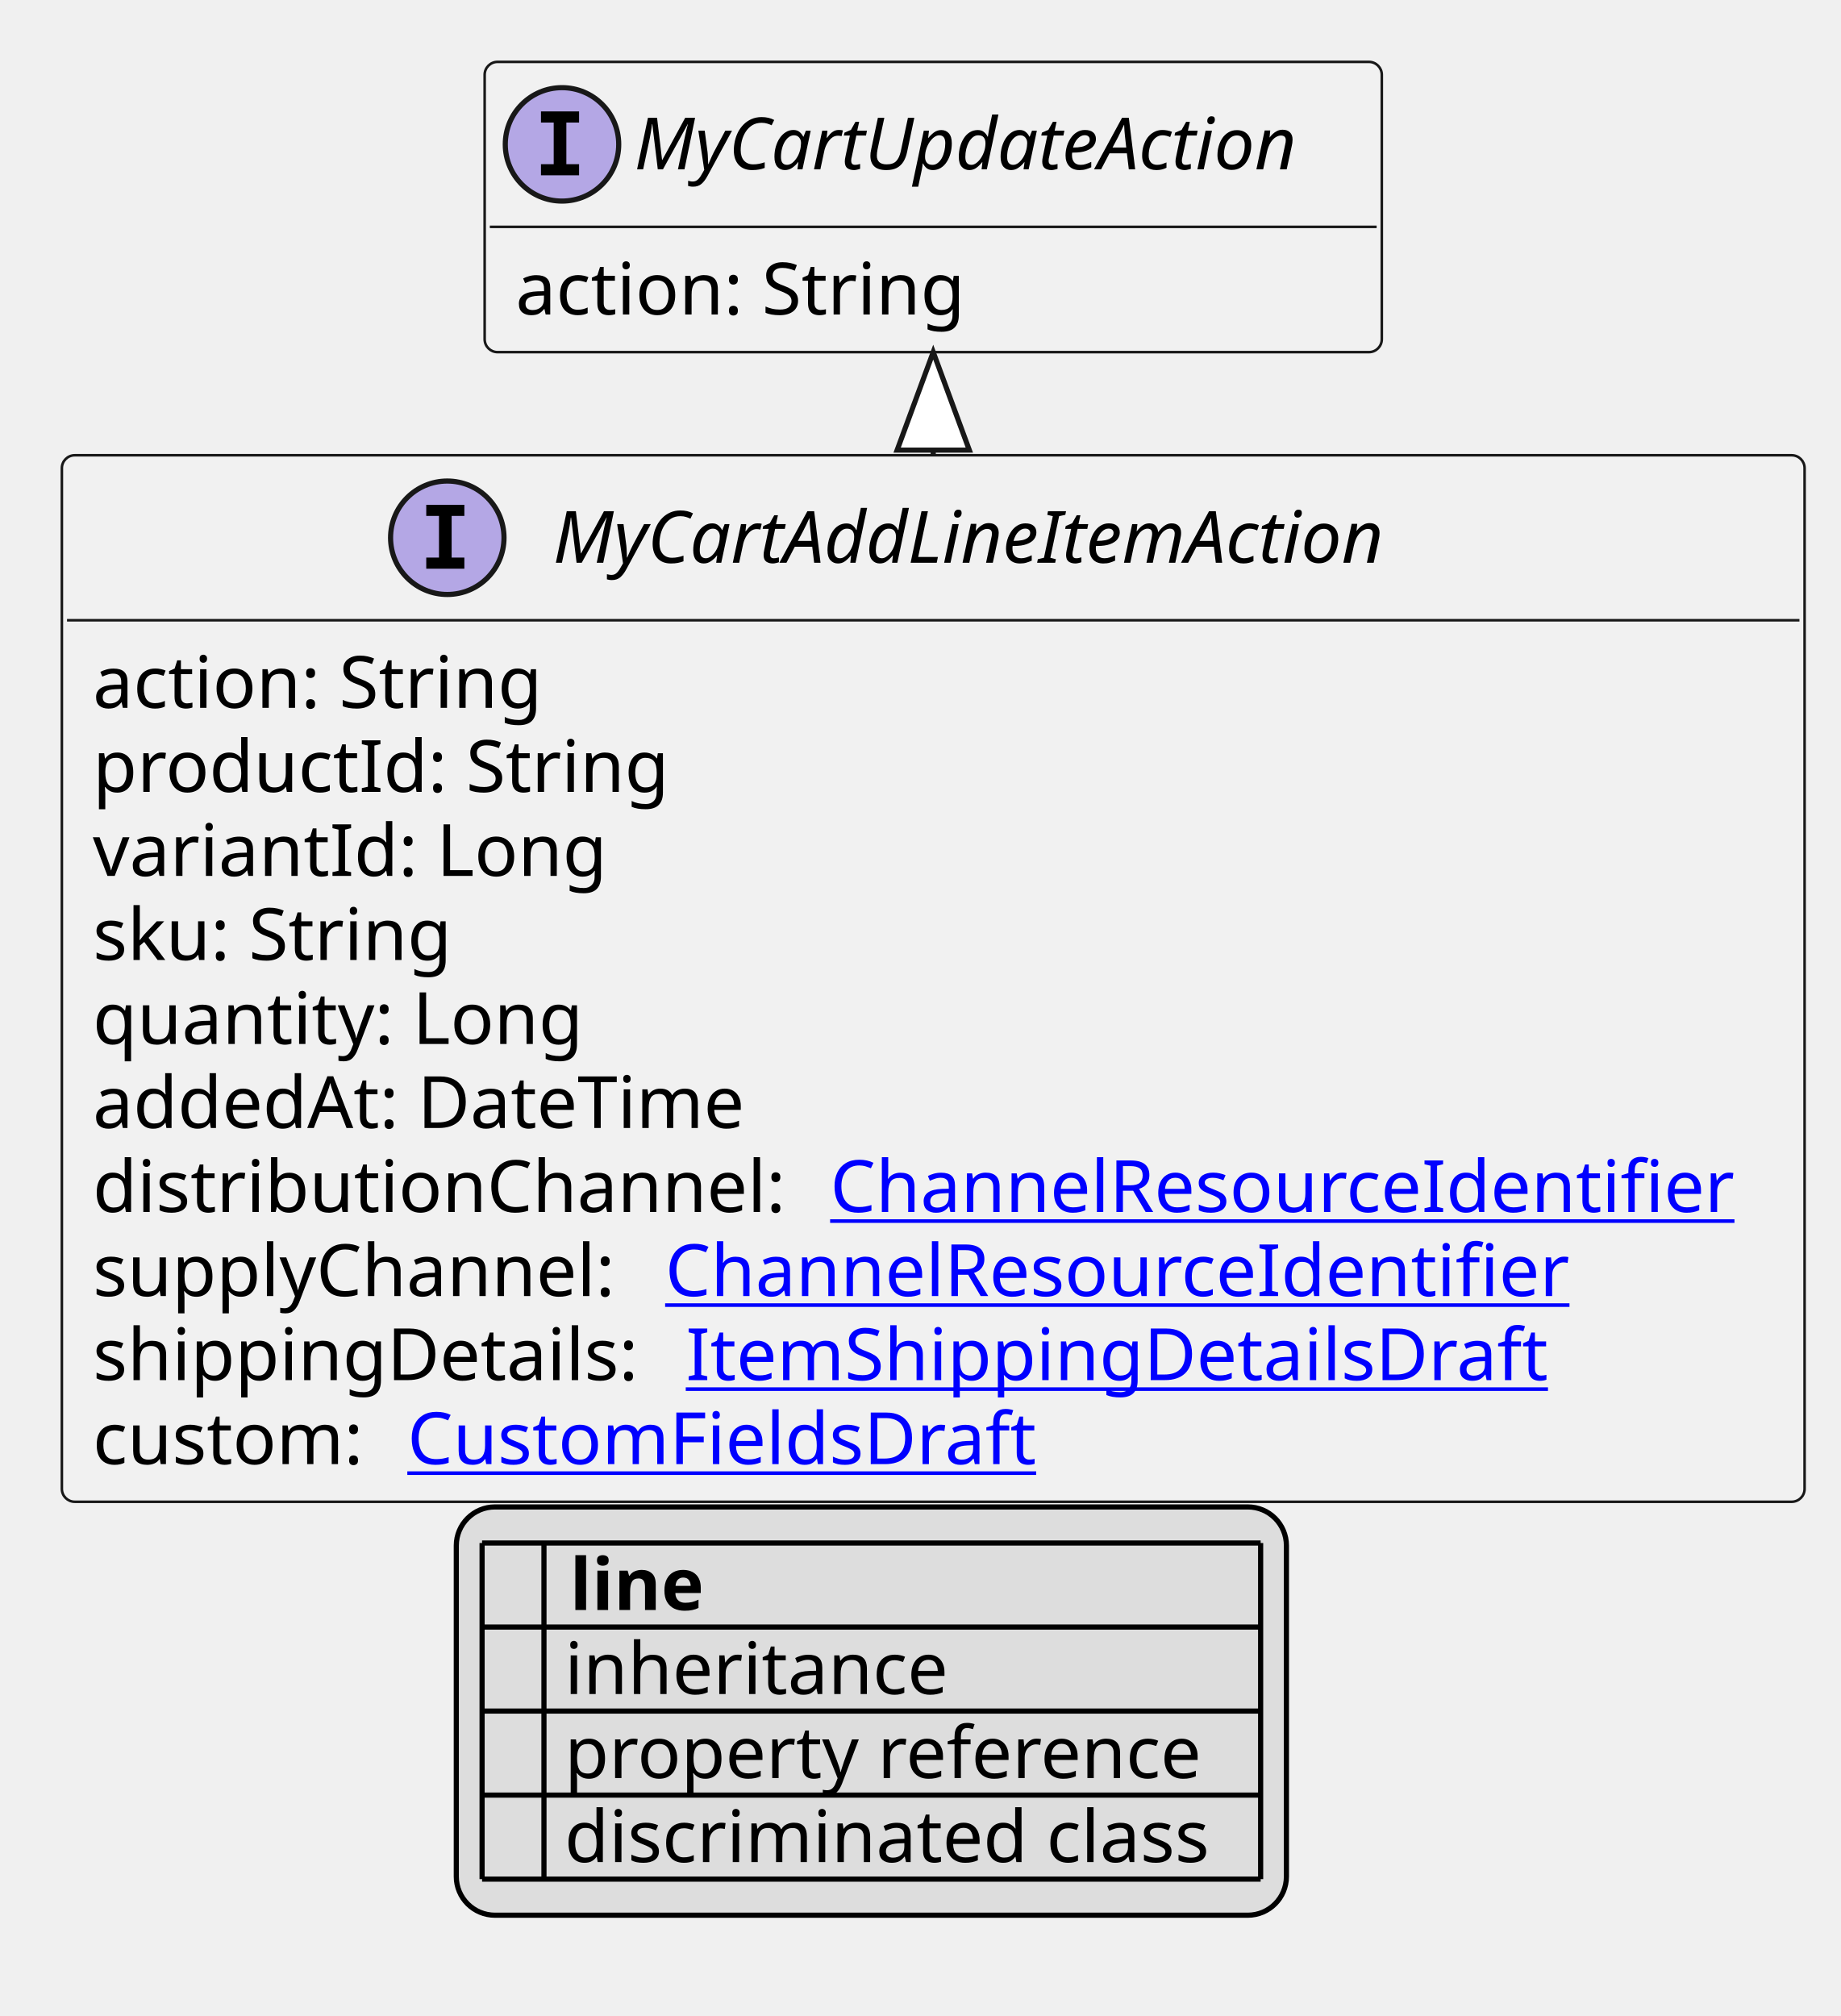
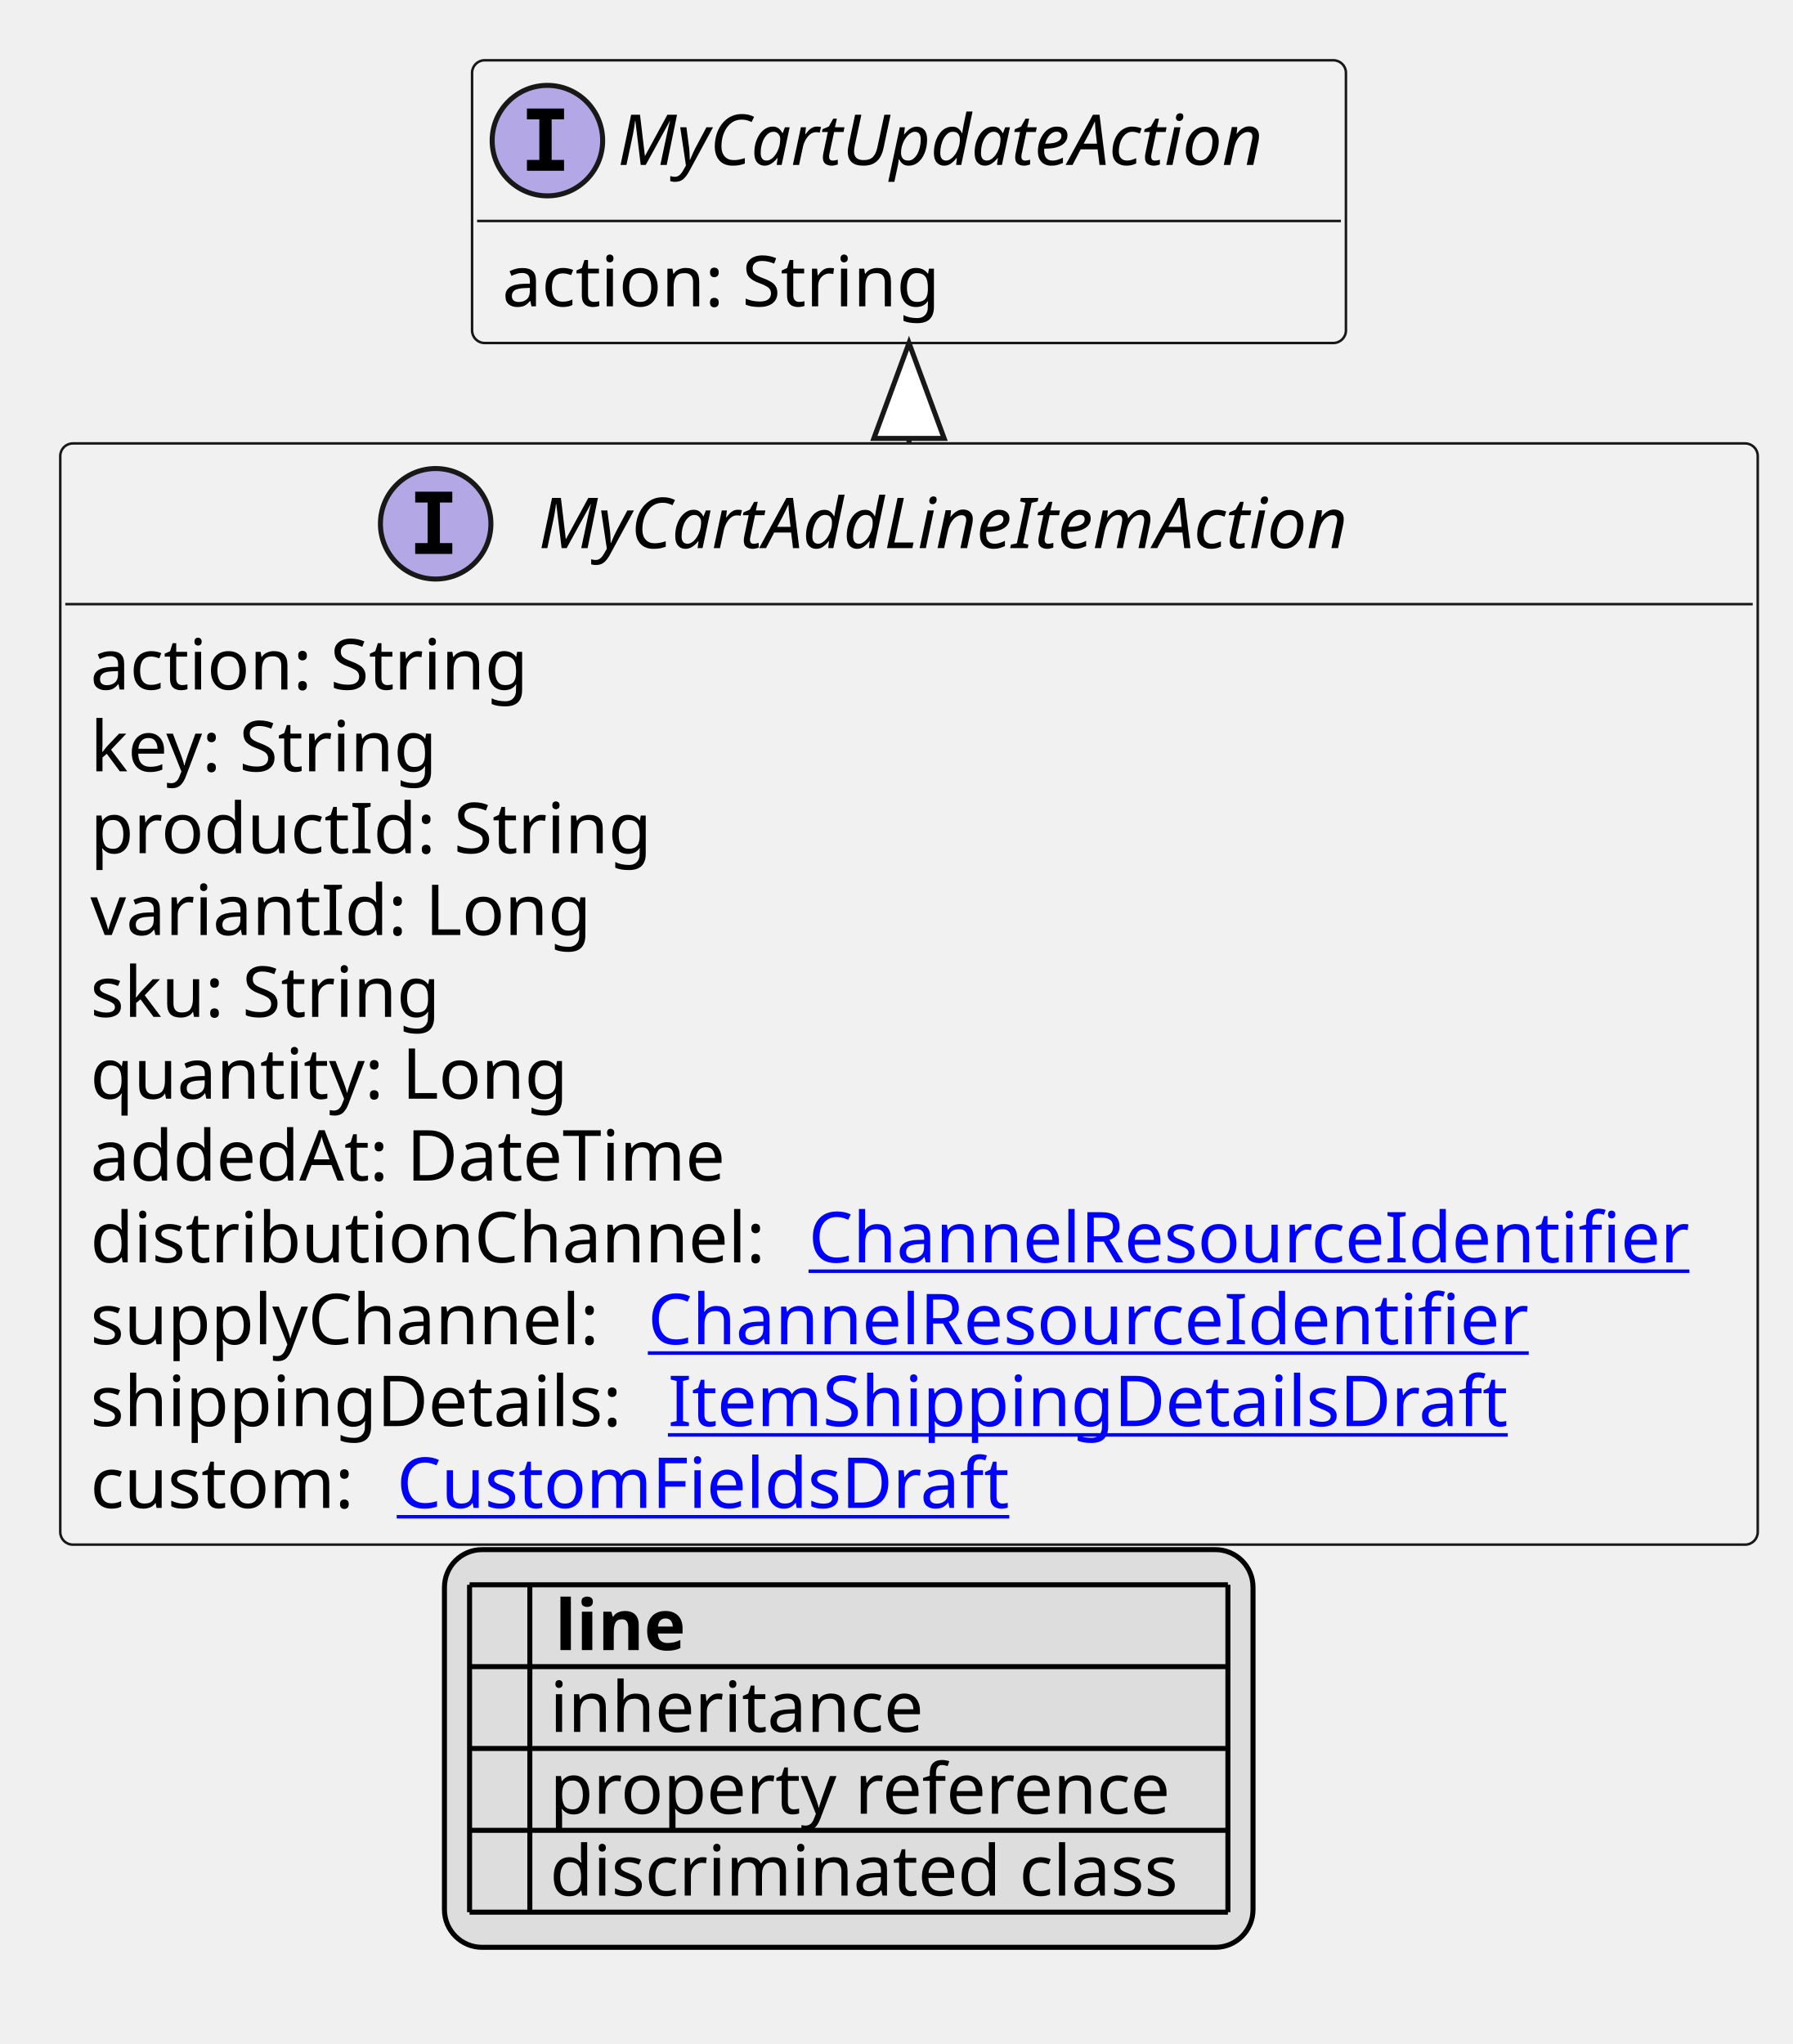
- <svg xmlns="http://www.w3.org/2000/svg" xmlns:xlink="http://www.w3.org/1999/xlink" contentStyleType="text/css" height="391px" preserveAspectRatio="none" style="width:357px;height:391px;background:#FFFFFF;" version="1.1" viewBox="0 0 357 391" width="357px" zoomAndPan="magnify">
+ <svg xmlns="http://www.w3.org/2000/svg" xmlns:xlink="http://www.w3.org/1999/xlink" contentStyleType="text/css" height="407px" preserveAspectRatio="none" style="width:357px;height:407px;background:#FFFFFF;" version="1.1" viewBox="0 0 357 407" width="357px" zoomAndPan="magnify">
  <defs>
-     <filter height="1" id="bhpm0s3hf46ih0" width="1" x="0" y="0">
+     <filter height="1" id="bw9b8qwzm94x00" width="1" x="0" y="0">
      <feFlood flood-color="#000000" result="flood" />
      <feComposite in="SourceGraphic" in2="flood" operator="over" />
    </filter>
-     <filter height="1" id="bhpm0s3hf46ih1" width="1" x="0" y="0">
+     <filter height="1" id="bw9b8qwzm94x01" width="1" x="0" y="0">
      <feFlood flood-color="#008000" result="flood" />
      <feComposite in="SourceGraphic" in2="flood" operator="over" />
    </filter>
-     <filter height="1" id="bhpm0s3hf46ih2" width="1" x="0" y="0">
+     <filter height="1" id="bw9b8qwzm94x02" width="1" x="0" y="0">
      <feFlood flood-color="#0000FF" result="flood" />
      <feComposite in="SourceGraphic" in2="flood" operator="over" />
    </filter>
  </defs>
  <g>
    <a href="MyCartAddLineItemAction.svg" target="_top" title="MyCartAddLineItemAction.svg" xlink:actuate="onRequest" xlink:href="MyCartAddLineItemAction.svg" xlink:show="new" xlink:title="MyCartAddLineItemAction.svg" xlink:type="simple">
      <g id="elem_MyCartAddLineItemAction">
-         <rect codeLine="10" fill="#F1F1F1" height="202.969" id="MyCartAddLineItemAction" rx="2.5" ry="2.5" style="stroke:#181818;stroke-width:0.5;" width="338" x="12" y="88.297" />
+         <rect codeLine="10" fill="#F1F1F1" height="219.266" id="MyCartAddLineItemAction" rx="2.5" ry="2.5" style="stroke:#181818;stroke-width:0.5;" width="338" x="12" y="88.297" />
        <ellipse cx="86.75" cy="104.297" fill="#B4A7E5" rx="11" ry="11" style="stroke:#181818;stroke-width:1.0;" />
        <path d="M82.672,100.062 L82.672,97.906 L90.062,97.906 L90.062,100.062 L87.594,100.062 L87.594,108.141 L90.062,108.141 L90.062,110.297 L82.672,110.297 L82.672,108.141 L85.141,108.141 L85.141,100.062 L82.672,100.062 Z " fill="#000000" />
        <text fill="#000000" font-family="sans-serif" font-size="14" font-style="italic" lengthAdjust="spacing" textLength="180" x="107.25" y="109.144">MyCartAddLineItemAction</text>
        <line style="stroke:#181818;stroke-width:0.5;" x1="13" x2="349" y1="120.297" y2="120.297" />
        <text fill="#000000" font-family="sans-serif" font-size="14" lengthAdjust="spacing" textLength="91" x="18" y="137.292">action: String</text>
-         <text fill="#000000" font-family="sans-serif" font-size="14" lengthAdjust="spacing" textLength="115" x="18" y="153.589">productId: String</text>
-         <text fill="#000000" font-family="sans-serif" font-size="14" lengthAdjust="spacing" textLength="100" x="18" y="169.886">variantId: Long</text>
-         <text fill="#000000" font-family="sans-serif" font-size="14" lengthAdjust="spacing" textLength="74" x="18" y="186.183">sku: String</text>
-         <text fill="#000000" font-family="sans-serif" font-size="14" lengthAdjust="spacing" textLength="98" x="18" y="202.48">quantity: Long</text>
-         <text fill="#000000" font-family="sans-serif" font-size="14" lengthAdjust="spacing" textLength="134" x="18" y="218.776">addedAt: DateTime</text>
-         <text fill="#000000" font-family="sans-serif" font-size="14" lengthAdjust="spacing" textLength="139" x="18" y="235.073">distributionChannel:</text>
+         <text fill="#000000" font-family="sans-serif" font-size="14" lengthAdjust="spacing" textLength="73" x="18" y="153.589">key: String</text>
+         <text fill="#000000" font-family="sans-serif" font-size="14" lengthAdjust="spacing" textLength="115" x="18" y="169.886">productId: String</text>
+         <text fill="#000000" font-family="sans-serif" font-size="14" lengthAdjust="spacing" textLength="100" x="18" y="186.183">variantId: Long</text>
+         <text fill="#000000" font-family="sans-serif" font-size="14" lengthAdjust="spacing" textLength="74" x="18" y="202.48">sku: String</text>
+         <text fill="#000000" font-family="sans-serif" font-size="14" lengthAdjust="spacing" textLength="98" x="18" y="218.776">quantity: Long</text>
+         <text fill="#000000" font-family="sans-serif" font-size="14" lengthAdjust="spacing" textLength="134" x="18" y="235.073">addedAt: DateTime</text>
+         <text fill="#000000" font-family="sans-serif" font-size="14" lengthAdjust="spacing" textLength="139" x="18" y="251.37">distributionChannel:</text>
        <a href="ChannelResourceIdentifier.svg" target="_top" title="ChannelResourceIdentifier.svg" xlink:actuate="onRequest" xlink:href="ChannelResourceIdentifier.svg" xlink:show="new" xlink:title="ChannelResourceIdentifier.svg" xlink:type="simple">
-           <text fill="#0000FF" font-family="sans-serif" font-size="14" lengthAdjust="spacing" text-decoration="underline" textLength="183" x="161" y="235.073">ChannelResourceIdentifier</text>
+           <text fill="#0000FF" font-family="sans-serif" font-size="14" lengthAdjust="spacing" text-decoration="underline" textLength="183" x="161" y="251.37">ChannelResourceIdentifier</text>
        </a>
-         <text fill="#000000" font-family="sans-serif" font-size="14" lengthAdjust="spacing" textLength="107" x="18" y="251.37">supplyChannel:</text>
+         <text fill="#000000" font-family="sans-serif" font-size="14" lengthAdjust="spacing" textLength="107" x="18" y="267.667">supplyChannel:</text>
        <a href="ChannelResourceIdentifier.svg" target="_top" title="ChannelResourceIdentifier.svg" xlink:actuate="onRequest" xlink:href="ChannelResourceIdentifier.svg" xlink:show="new" xlink:title="ChannelResourceIdentifier.svg" xlink:type="simple">
-           <text fill="#0000FF" font-family="sans-serif" font-size="14" lengthAdjust="spacing" text-decoration="underline" textLength="183" x="129" y="251.37">ChannelResourceIdentifier</text>
+           <text fill="#0000FF" font-family="sans-serif" font-size="14" lengthAdjust="spacing" text-decoration="underline" textLength="183" x="129" y="267.667">ChannelResourceIdentifier</text>
        </a>
-         <text fill="#000000" font-family="sans-serif" font-size="14" lengthAdjust="spacing" textLength="111" x="18" y="267.667">shippingDetails:</text>
+         <text fill="#000000" font-family="sans-serif" font-size="14" lengthAdjust="spacing" textLength="111" x="18" y="283.964">shippingDetails:</text>
        <a href="ItemShippingDetailsDraft.svg" target="_top" title="ItemShippingDetailsDraft.svg" xlink:actuate="onRequest" xlink:href="ItemShippingDetailsDraft.svg" xlink:show="new" xlink:title="ItemShippingDetailsDraft.svg" xlink:type="simple">
-           <text fill="#0000FF" font-family="sans-serif" font-size="14" lengthAdjust="spacing" text-decoration="underline" textLength="170" x="133" y="267.667">ItemShippingDetailsDraft</text>
+           <text fill="#0000FF" font-family="sans-serif" font-size="14" lengthAdjust="spacing" text-decoration="underline" textLength="170" x="133" y="283.964">ItemShippingDetailsDraft</text>
        </a>
-         <text fill="#000000" font-family="sans-serif" font-size="14" lengthAdjust="spacing" textLength="57" x="18" y="283.964">custom:</text>
+         <text fill="#000000" font-family="sans-serif" font-size="14" lengthAdjust="spacing" textLength="57" x="18" y="300.261">custom:</text>
        <a href="CustomFieldsDraft.svg" target="_top" title="CustomFieldsDraft.svg" xlink:actuate="onRequest" xlink:href="CustomFieldsDraft.svg" xlink:show="new" xlink:title="CustomFieldsDraft.svg" xlink:type="simple">
-           <text fill="#0000FF" font-family="sans-serif" font-size="14" lengthAdjust="spacing" text-decoration="underline" textLength="127" x="79" y="283.964">CustomFieldsDraft</text>
+           <text fill="#0000FF" font-family="sans-serif" font-size="14" lengthAdjust="spacing" text-decoration="underline" textLength="127" x="79" y="300.261">CustomFieldsDraft</text>
        </a>
      </g>
    </a>
    <a href="MyCartUpdateAction.svg" target="_top" title="MyCartUpdateAction.svg" xlink:actuate="onRequest" xlink:href="MyCartUpdateAction.svg" xlink:show="new" xlink:title="MyCartUpdateAction.svg" xlink:type="simple">
      <g id="elem_MyCartUpdateAction">
-         <rect codeLine="22" fill="#F1F1F1" height="56.297" id="MyCartUpdateAction" rx="2.5" ry="2.5" style="stroke:#181818;stroke-width:0.5;" width="174" x="94" y="12" />
+         <rect codeLine="23" fill="#F1F1F1" height="56.297" id="MyCartUpdateAction" rx="2.5" ry="2.5" style="stroke:#181818;stroke-width:0.5;" width="174" x="94" y="12" />
        <ellipse cx="109" cy="28" fill="#B4A7E5" rx="11" ry="11" style="stroke:#181818;stroke-width:1.0;" />
        <path d="M104.922,23.766 L104.922,21.609 L112.312,21.609 L112.312,23.766 L109.844,23.766 L109.844,31.844 L112.312,31.844 L112.312,34 L104.922,34 L104.922,31.844 L107.391,31.844 L107.391,23.766 L104.922,23.766 Z " fill="#000000" />
        <text fill="#000000" font-family="sans-serif" font-size="14" font-style="italic" lengthAdjust="spacing" textLength="142" x="123" y="32.847">MyCartUpdateAction</text>
        <line style="stroke:#181818;stroke-width:0.5;" x1="95" x2="267" y1="44" y2="44" />
        <text fill="#000000" font-family="sans-serif" font-size="14" lengthAdjust="spacing" textLength="91" x="100" y="60.995">action: String</text>
      </g>
    </a>
    <line style="stroke:#181818;stroke-width:1.0;" x1="181" x2="181" y1="68.297" y2="88.297" />
    <polygon fill="#FFFFFF" points="181,68.297,174,87.297,188,87.297,181,68.297" style="stroke:#181818;stroke-width:1.0;" />
-     <rect fill="#DDDDDD" height="79.188" id="_legend" rx="7.5" ry="7.5" style="stroke:#000000;stroke-width:1.0;" width="161" x="88.5" y="292.266" />
-     <text fill="#000000" font-family="sans-serif" font-size="14" font-weight="bold" lengthAdjust="spacing" textLength="5" x="93.5" y="312.261"> </text>
-     <text fill="#000000" font-family="sans-serif" font-size="14" font-weight="bold" lengthAdjust="spacing" textLength="28" x="110.5" y="312.261">line</text>
-     <text fill="#000000" filter="url(#bhpm0s3hf46ih0)" font-family="sans-serif" font-size="14" lengthAdjust="spacing" textLength="12" x="93.5" y="328.558">   </text>
-     <text fill="#000000" font-family="sans-serif" font-size="14" lengthAdjust="spacing" textLength="77" x="109.5" y="328.558">inheritance</text>
-     <text fill="#000000" filter="url(#bhpm0s3hf46ih1)" font-family="sans-serif" font-size="14" lengthAdjust="spacing" textLength="12" x="93.5" y="344.854">   </text>
-     <text fill="#000000" font-family="sans-serif" font-size="14" lengthAdjust="spacing" textLength="129" x="109.5" y="344.854">property reference</text>
-     <text fill="#000000" filter="url(#bhpm0s3hf46ih2)" font-family="sans-serif" font-size="14" lengthAdjust="spacing" textLength="12" x="93.5" y="361.151">   </text>
-     <text fill="#000000" font-family="sans-serif" font-size="14" lengthAdjust="spacing" textLength="131" x="109.5" y="361.151">discriminated class</text>
-     <line style="stroke:#000000;stroke-width:1.0;" x1="93.5" x2="244.5" y1="299.266" y2="299.266" />
+     <rect fill="#DDDDDD" height="79.188" id="_legend" rx="7.5" ry="7.5" style="stroke:#000000;stroke-width:1.0;" width="161" x="88.5" y="308.562" />
+     <text fill="#000000" font-family="sans-serif" font-size="14" font-weight="bold" lengthAdjust="spacing" textLength="5" x="93.5" y="328.558"> </text>
+     <text fill="#000000" font-family="sans-serif" font-size="14" font-weight="bold" lengthAdjust="spacing" textLength="28" x="110.5" y="328.558">line</text>
+     <text fill="#000000" filter="url(#bw9b8qwzm94x00)" font-family="sans-serif" font-size="14" lengthAdjust="spacing" textLength="12" x="93.5" y="344.854">   </text>
+     <text fill="#000000" font-family="sans-serif" font-size="14" lengthAdjust="spacing" textLength="77" x="109.5" y="344.854">inheritance</text>
+     <text fill="#000000" filter="url(#bw9b8qwzm94x01)" font-family="sans-serif" font-size="14" lengthAdjust="spacing" textLength="12" x="93.5" y="361.151">   </text>
+     <text fill="#000000" font-family="sans-serif" font-size="14" lengthAdjust="spacing" textLength="129" x="109.5" y="361.151">property reference</text>
+     <text fill="#000000" filter="url(#bw9b8qwzm94x02)" font-family="sans-serif" font-size="14" lengthAdjust="spacing" textLength="12" x="93.5" y="377.448">   </text>
+     <text fill="#000000" font-family="sans-serif" font-size="14" lengthAdjust="spacing" textLength="131" x="109.5" y="377.448">discriminated class</text>
    <line style="stroke:#000000;stroke-width:1.0;" x1="93.5" x2="244.5" y1="315.562" y2="315.562" />
    <line style="stroke:#000000;stroke-width:1.0;" x1="93.5" x2="244.5" y1="331.859" y2="331.859" />
    <line style="stroke:#000000;stroke-width:1.0;" x1="93.5" x2="244.5" y1="348.156" y2="348.156" />
    <line style="stroke:#000000;stroke-width:1.0;" x1="93.5" x2="244.5" y1="364.453" y2="364.453" />
-     <line style="stroke:#000000;stroke-width:1.0;" x1="93.5" x2="93.5" y1="299.266" y2="364.453" />
-     <line style="stroke:#000000;stroke-width:1.0;" x1="105.5" x2="105.5" y1="299.266" y2="364.453" />
-     <line style="stroke:#000000;stroke-width:1.0;" x1="244.5" x2="244.5" y1="299.266" y2="364.453" />
+     <line style="stroke:#000000;stroke-width:1.0;" x1="93.5" x2="244.5" y1="380.75" y2="380.75" />
+     <line style="stroke:#000000;stroke-width:1.0;" x1="93.5" x2="93.5" y1="315.562" y2="380.75" />
+     <line style="stroke:#000000;stroke-width:1.0;" x1="105.5" x2="105.5" y1="315.562" y2="380.75" />
+     <line style="stroke:#000000;stroke-width:1.0;" x1="244.5" x2="244.5" y1="315.562" y2="380.75" />
  </g>
</svg>
